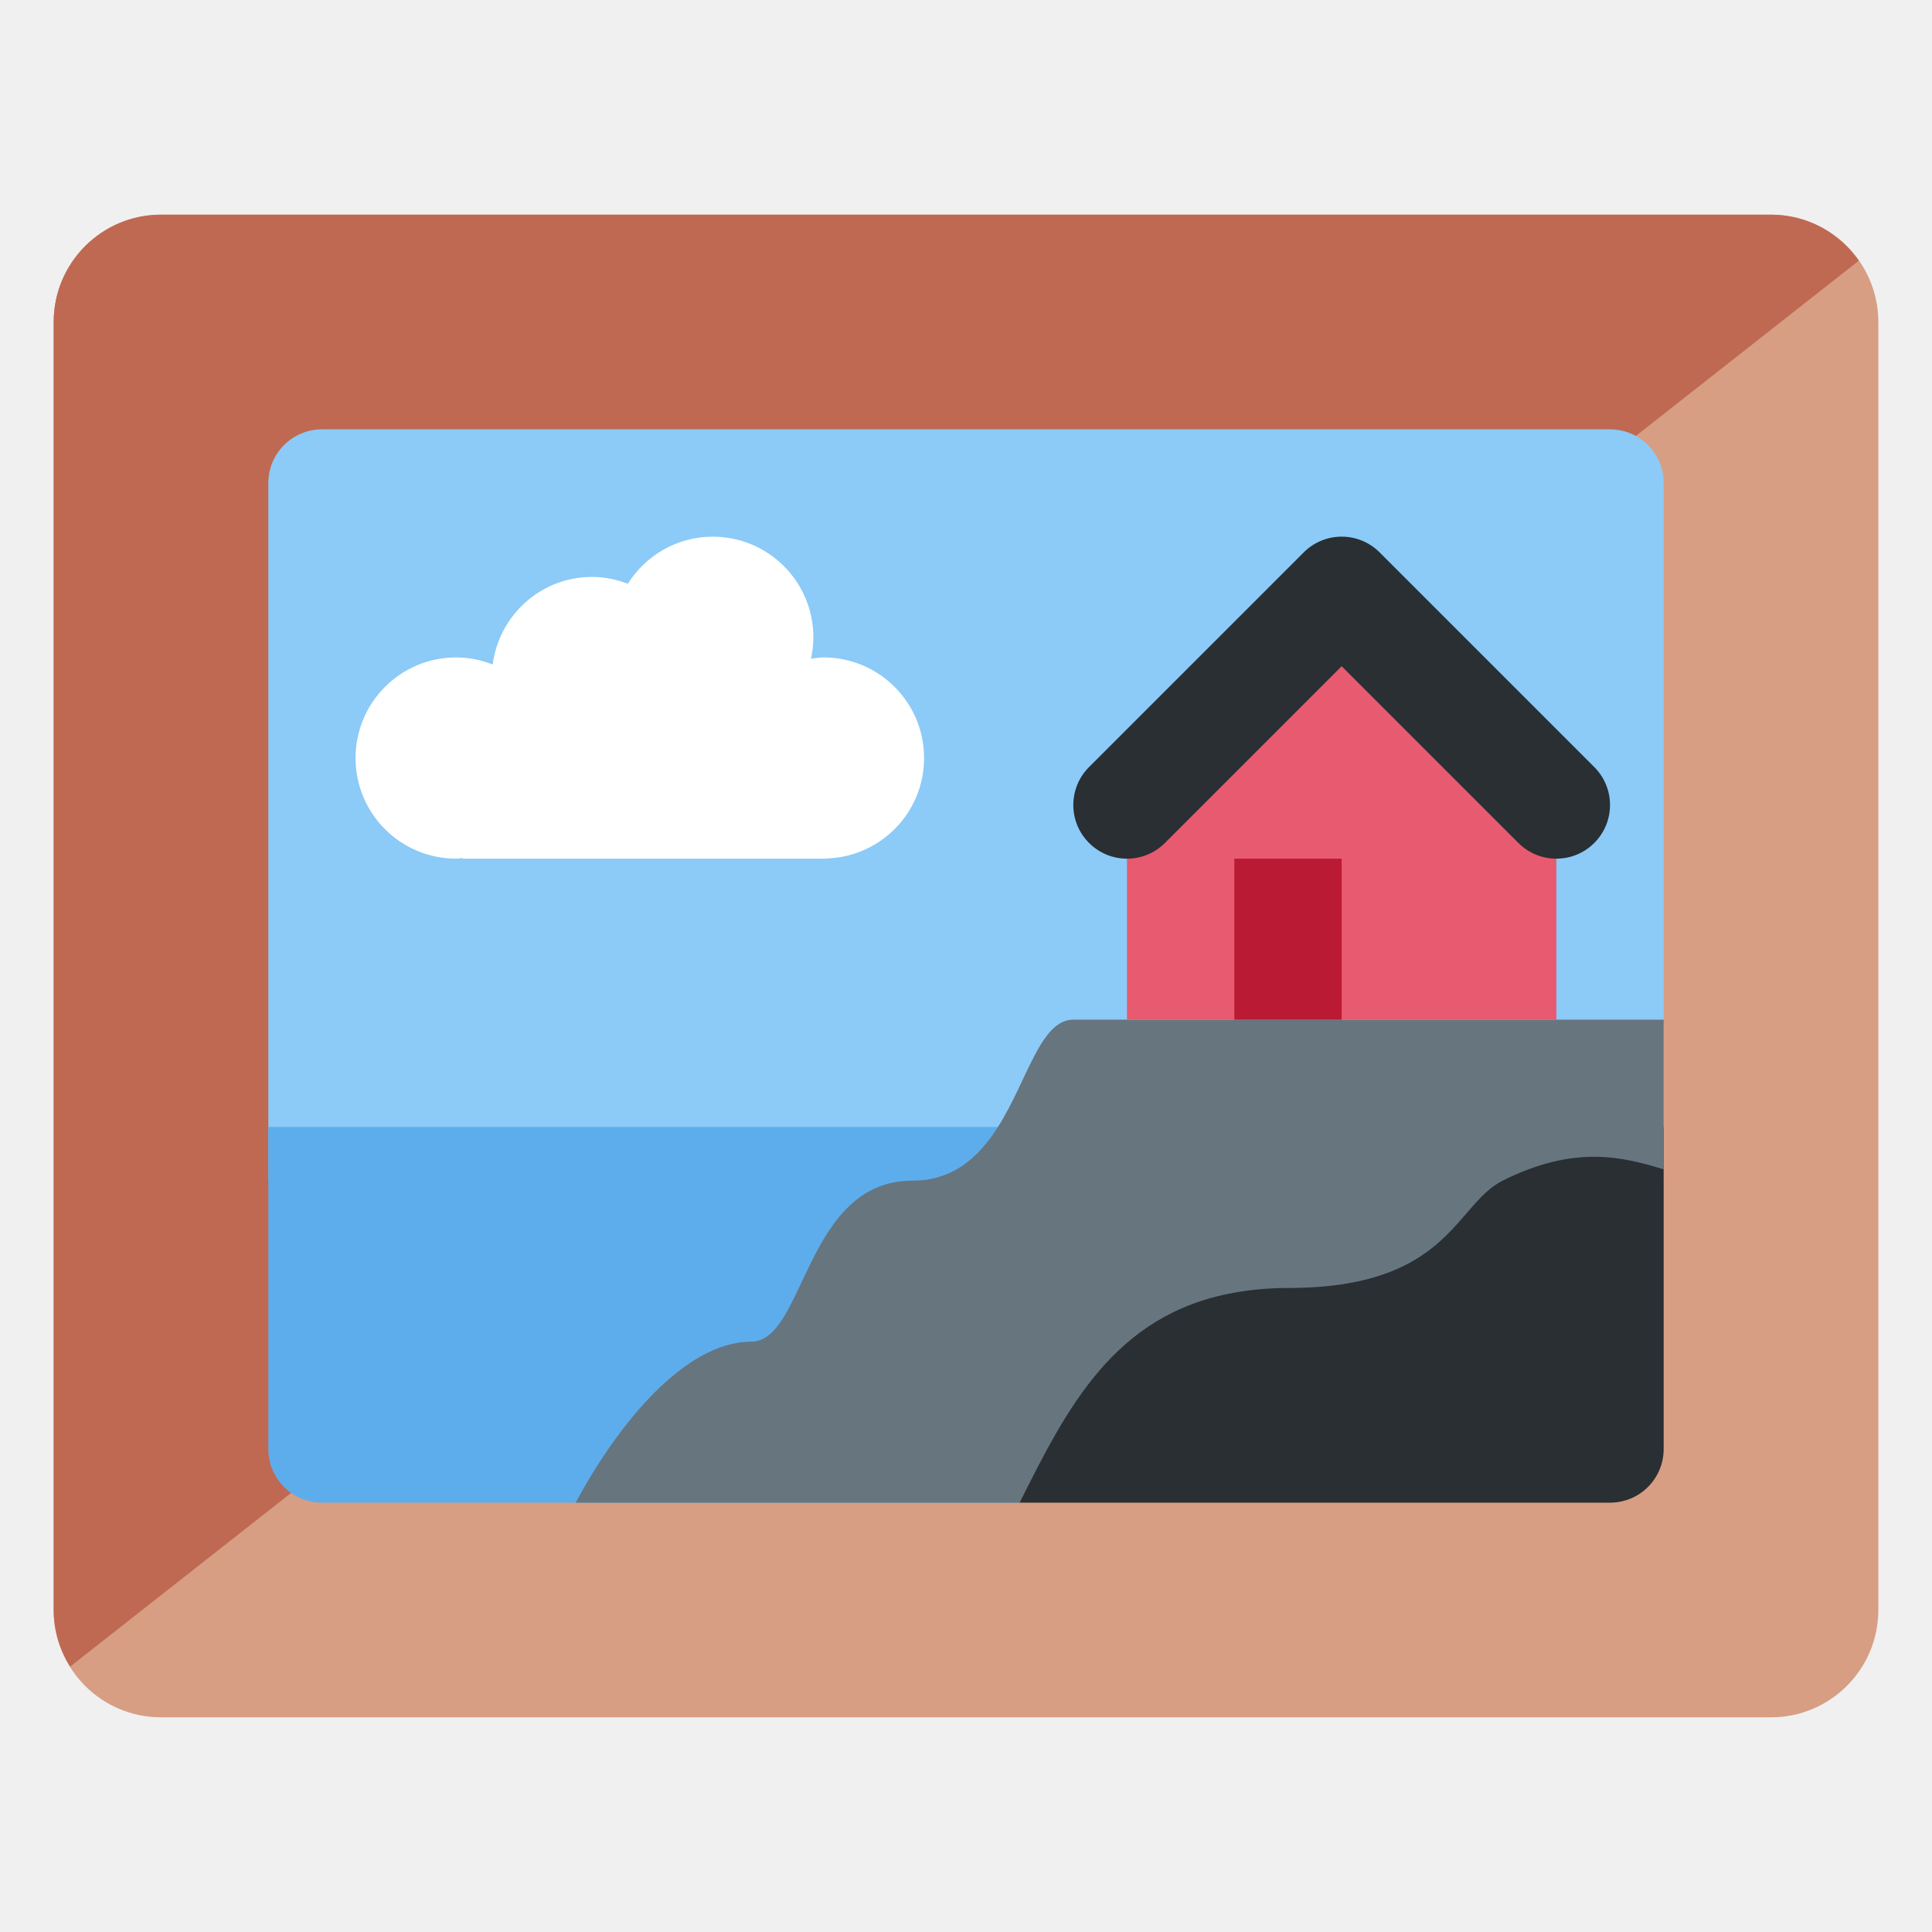
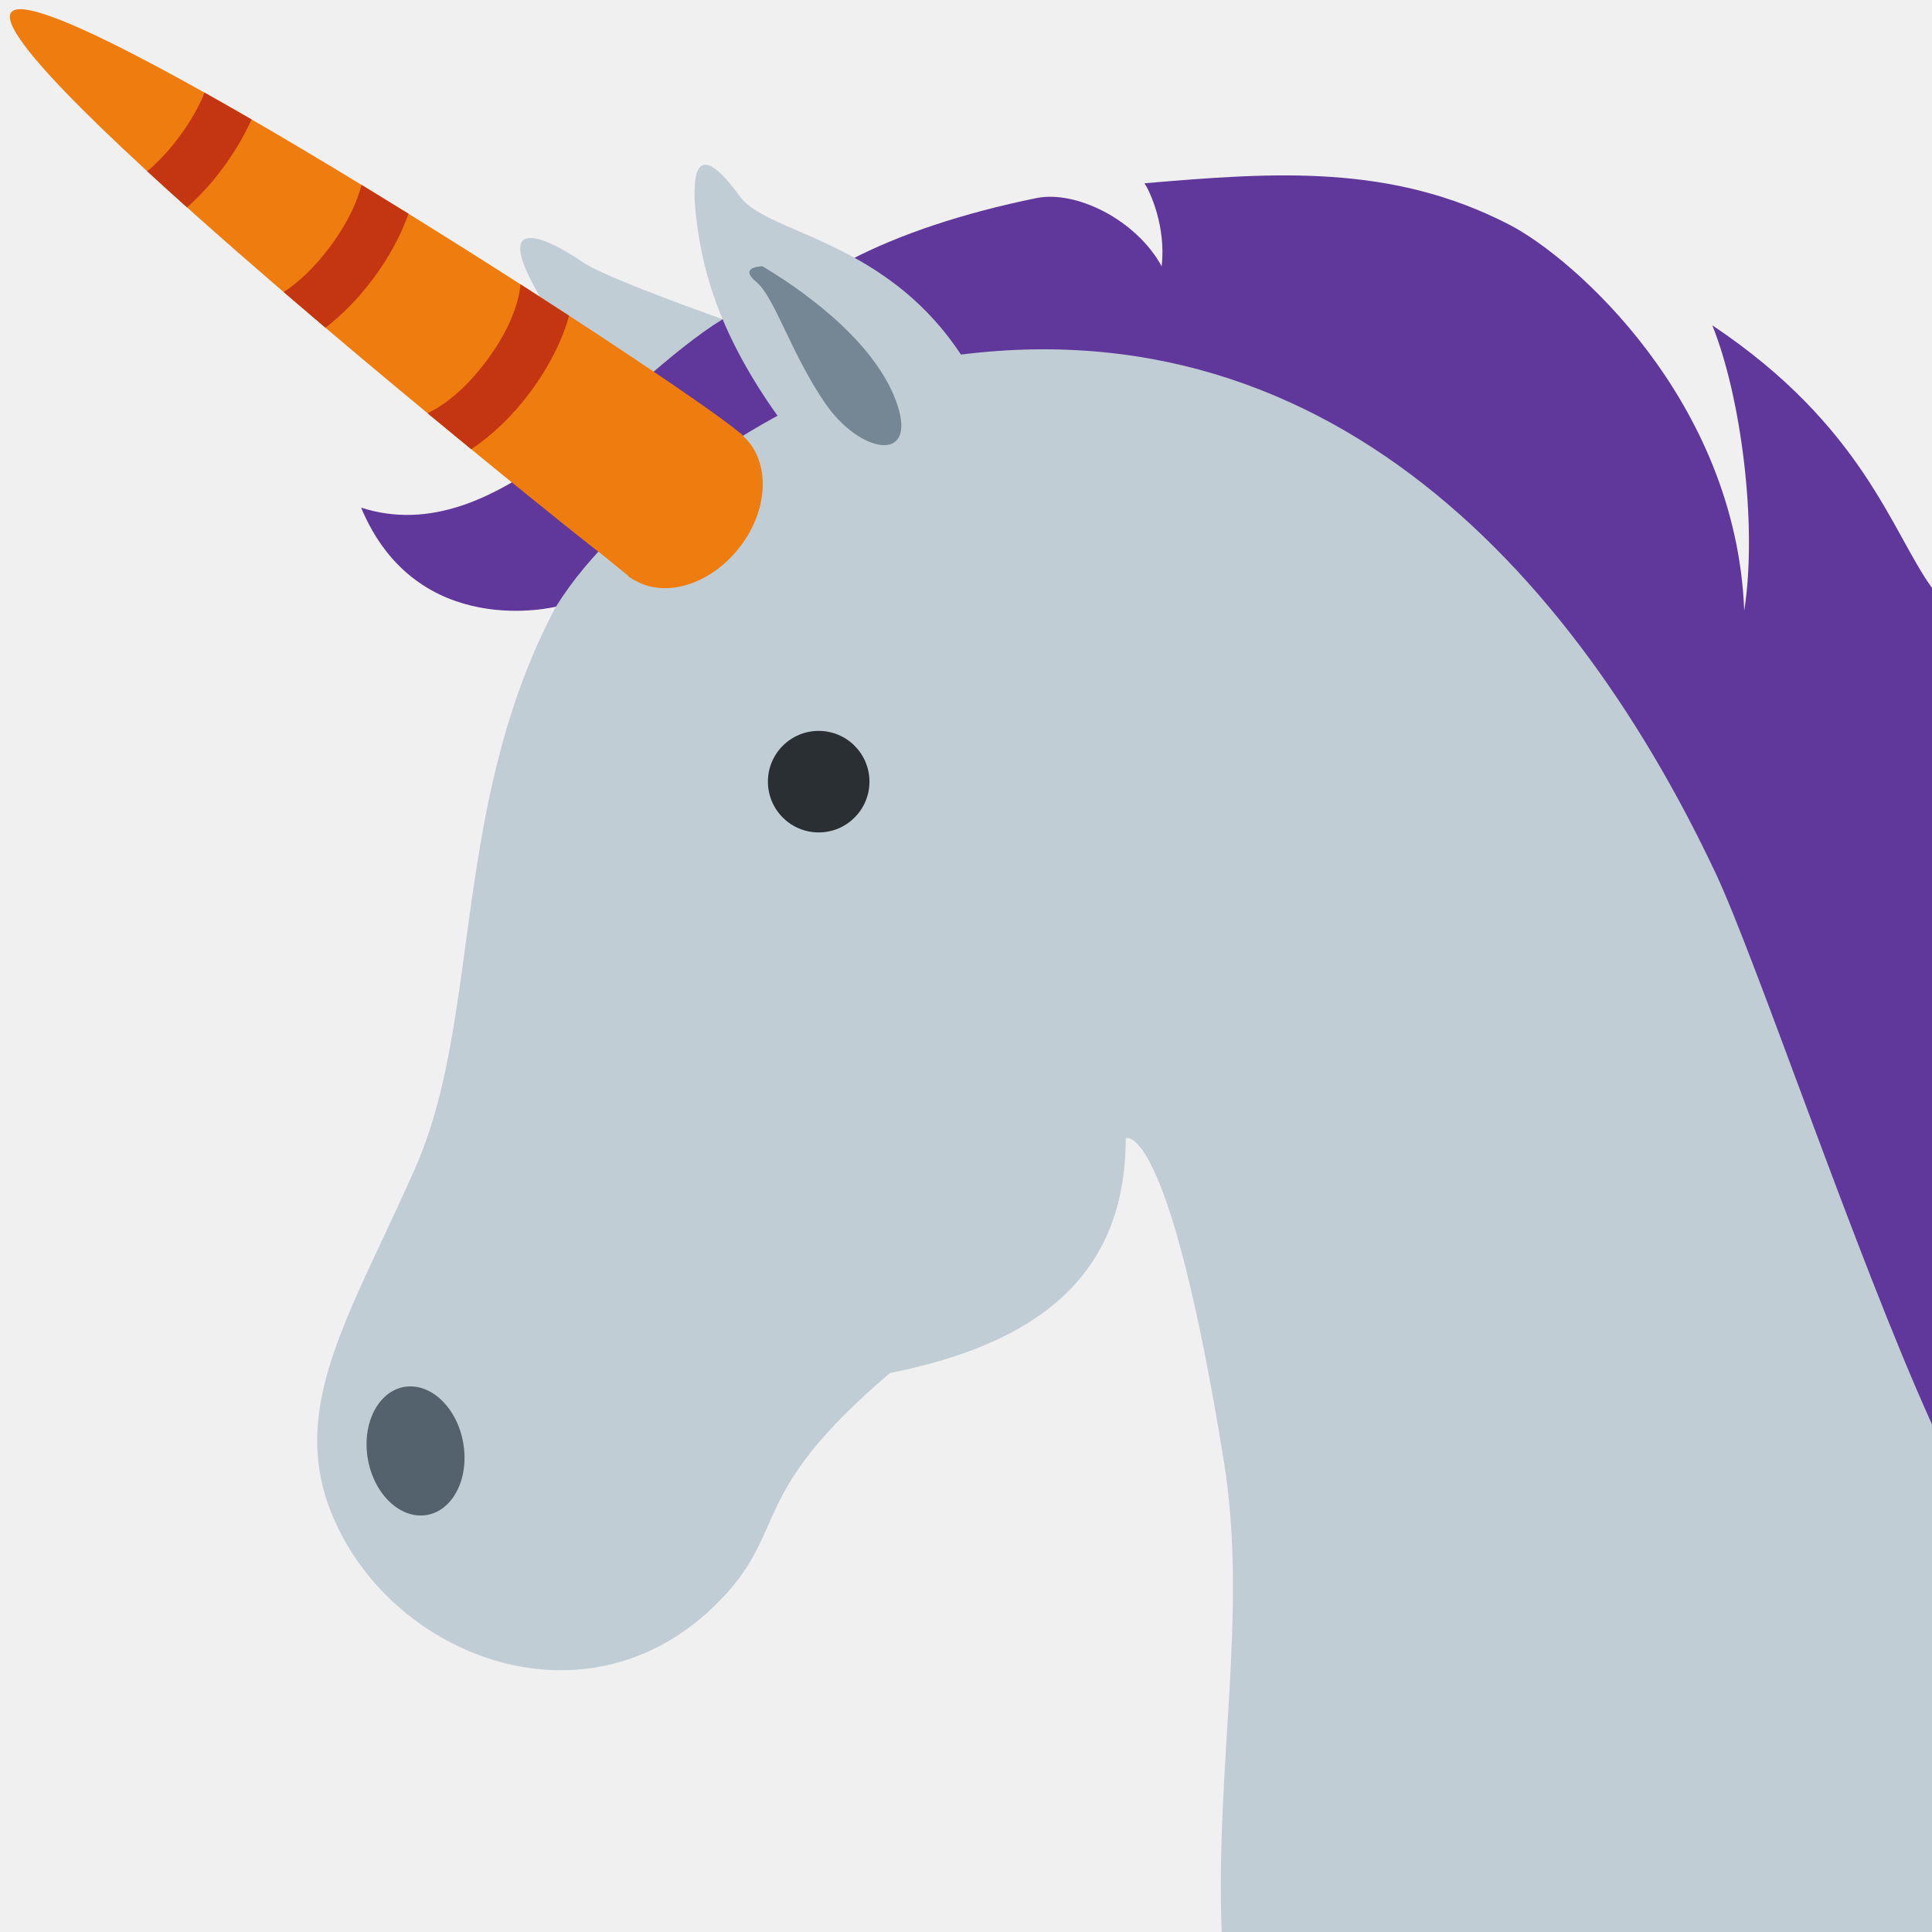
<svg xmlns="http://www.w3.org/2000/svg" viewBox="0 0 36 36">
-   <path fill="#D79E84" d="M35 30c0 1.104-.896 2-2 2H3c-1.104 0-2-.896-2-2V6c0-1.104.896-2 2-2h30c1.104 0 2 .896 2 2v24z" />
-   <path fill="#BF6952" d="M33 4H3c-1.104 0-2 .896-2 2v24c0 .389.116.748.307 1.055l33.33-26.198C34.276 4.34 33.679 4 33 4z" />
-   <path fill="#8CCAF7" d="M31 22V9c0-.552-.447-1-1-1H6c-.552 0-1 .448-1 1v13h26z" />
-   <path fill="#5DADEC" d="M6 28h13v-7H5v6c0 .553.448 1 1 1z" />
-   <path fill="#292F33" d="M19 21v7h11c.553 0 1-.447 1-1v-6H19z" />
-   <path fill="#67757F" d="M20 19c-.613 0-.852 1.127-1.405 2-.349.55-.822 1-1.595 1-2 0-2 3-3 3-1.256 0-2.512 1.578-3.273 3H19c.879-1.758 1.761-3.514 4-3.913.307-.055.638-.087 1-.087 3 0 3.106-1.553 4-2 1.358-.679 2.251-.437 3-.211V19H20z" />
-   <path fill="#E75A70" d="M25 11l-4 4v4h8v-4z" />
-   <path fill="#292F33" d="M29 16c-.256 0-.512-.098-.707-.293L25 12.414l-3.293 3.293c-.391.391-1.023.391-1.414 0s-.391-1.023 0-1.414l4-4c.391-.391 1.023-.391 1.414 0l4 4c.391.391.391 1.023 0 1.414-.195.195-.451.293-.707.293z" />
-   <path fill="#BB1A34" d="M23 16h2v3h-2z" />
-   <path fill="#FFF" d="M17.219 14.125c0-1.036-.839-1.875-1.875-1.875-.079 0-.155.014-.232.023.028-.129.044-.261.044-.398 0-1.036-.839-1.875-1.875-1.875-.668 0-1.251.352-1.583.878-.208-.08-.431-.128-.667-.128-.952 0-1.73.713-1.851 1.632-.211-.083-.439-.132-.68-.132-1.036 0-1.875.839-1.875 1.875S7.464 16 8.5 16c.041 0 .08-.01.121-.012l.004.012h6.75v-.003c1.021-.017 1.844-.847 1.844-1.872z" />
+   <path fill="#C1CDD5" d="M36 19.854C33.518 9.923 25.006 1.909 16.031 6.832c0 0-4.522-1.496-5.174-1.948-.635-.44-1.635-.904-.912.436.423.782.875 1.672 2.403 3.317C8 12.958 9.279 18.262 7.743 21.75c-1.304 2.962-2.577 4.733-1.31 6.976 1.317 2.33 4.729 3.462 7.018 1.06 1.244-1.307.471-1.937 3.132-4.202 2.723-.543 4.394-1.791 4.394-4.375 0 0 .795-.382 1.826 6.009.456 2.818-.157 5.632-.039 8.783H36V19.854z" />
+   <path fill="#60379A" d="M31.906 6.062c.531 1.312.848 3.71.595 5.318-.15-3.923-3.188-6.581-4.376-7.193-2.202-1.137-4.372-.979-6.799-.772.111.168.403.814.32 1.547-.479-.875-1.604-1.42-2.333-1.271-1.36.277-2.561.677-3.475 1.156-.504.102-1.249.413-2.372 1.101-1.911 1.171-4.175 4.338-6.737 3.511 1.042 2.5 3.631 1.845 3.631 1.845 1.207-1.95 4.067-3.779 6.168-4.452 7.619-1.745 12.614 3.439 15.431 9.398.768 1.625 2.611 7.132 4.041 10.292V10.956c-.749-1.038-1.281-3.018-4.094-4.894z" />
+   <path fill="#C1CDD5" d="M13.789 3.662c.573.788 3.236.794 4.596 3.82 1.359 3.026-1.943 2.63-3.14 1.23-1.334-1.561-1.931-2.863-2.165-3.992-.124-.596-.451-2.649.709-1.058z" />
+   <path fill="#758795" d="M14.209 4.962c.956.573 2.164 1.515 2.517 2.596.351 1.081-.707.891-1.349-.042-.641-.934-.94-1.975-1.285-2.263-.346-.289.117-.291.117-.291z" />
+   <circle fill="#292F33" cx="15.255" cy="14.565" r=".946" />
+   <path fill="#53626C" d="M8.63 26.877c.119.658-.181 1.263-.67 1.351-.49.089-.984-.372-1.104-1.03-.119-.659.182-1.265.671-1.354.49-.088.984.373 1.103 1.033z" />
+   <path fill="#EE7C0E" d="M13.844 8.124l.003-.002-.005-.007-.016-.014c-.008-.007-.011-.019-.019-.025-.009-.007-.021-.011-.031-.018C12.621 7.078.933-.495.219.219-.51.948 10.443 9.742 11.149 10.28l.011.006.541.439c.008.007.01.018.018.024.013.01.028.015.042.024l.047.038-.009-.016c.565.361 1.427.114 1.979-.592.559-.715.577-1.625.066-2.079z" />
+   <path fill="#C43512" d="M4.677 2.25l.009-.025c-.301-.174-.594-.341-.878-.5-.016.038-.022.069-.041.11-.112.243-.256.484-.429.716-.166.224-.349.424-.541.595-.02.018-.036.026-.056.043.238.22.489.446.745.676.234-.21.456-.449.654-.717.214-.287.395-.589.537-.898zm2.275 2.945c.306-.41.521-.822.66-1.212-.292-.181-.584-.36-.876-.538-.076.298-.247.699-.586 1.152-.31.417-.613.681-.864.845.259.223.52.445.779.665.314-.244.619-.552.887-.912zM9.87 7.32c.365-.49.609-.983.734-1.437l-.906-.586c-.023.296-.172.81-.631 1.425-.412.554-.821.847-1.1.978l.814.671c.381-.256.761-.611 1.089-1.051z" />
</svg>
